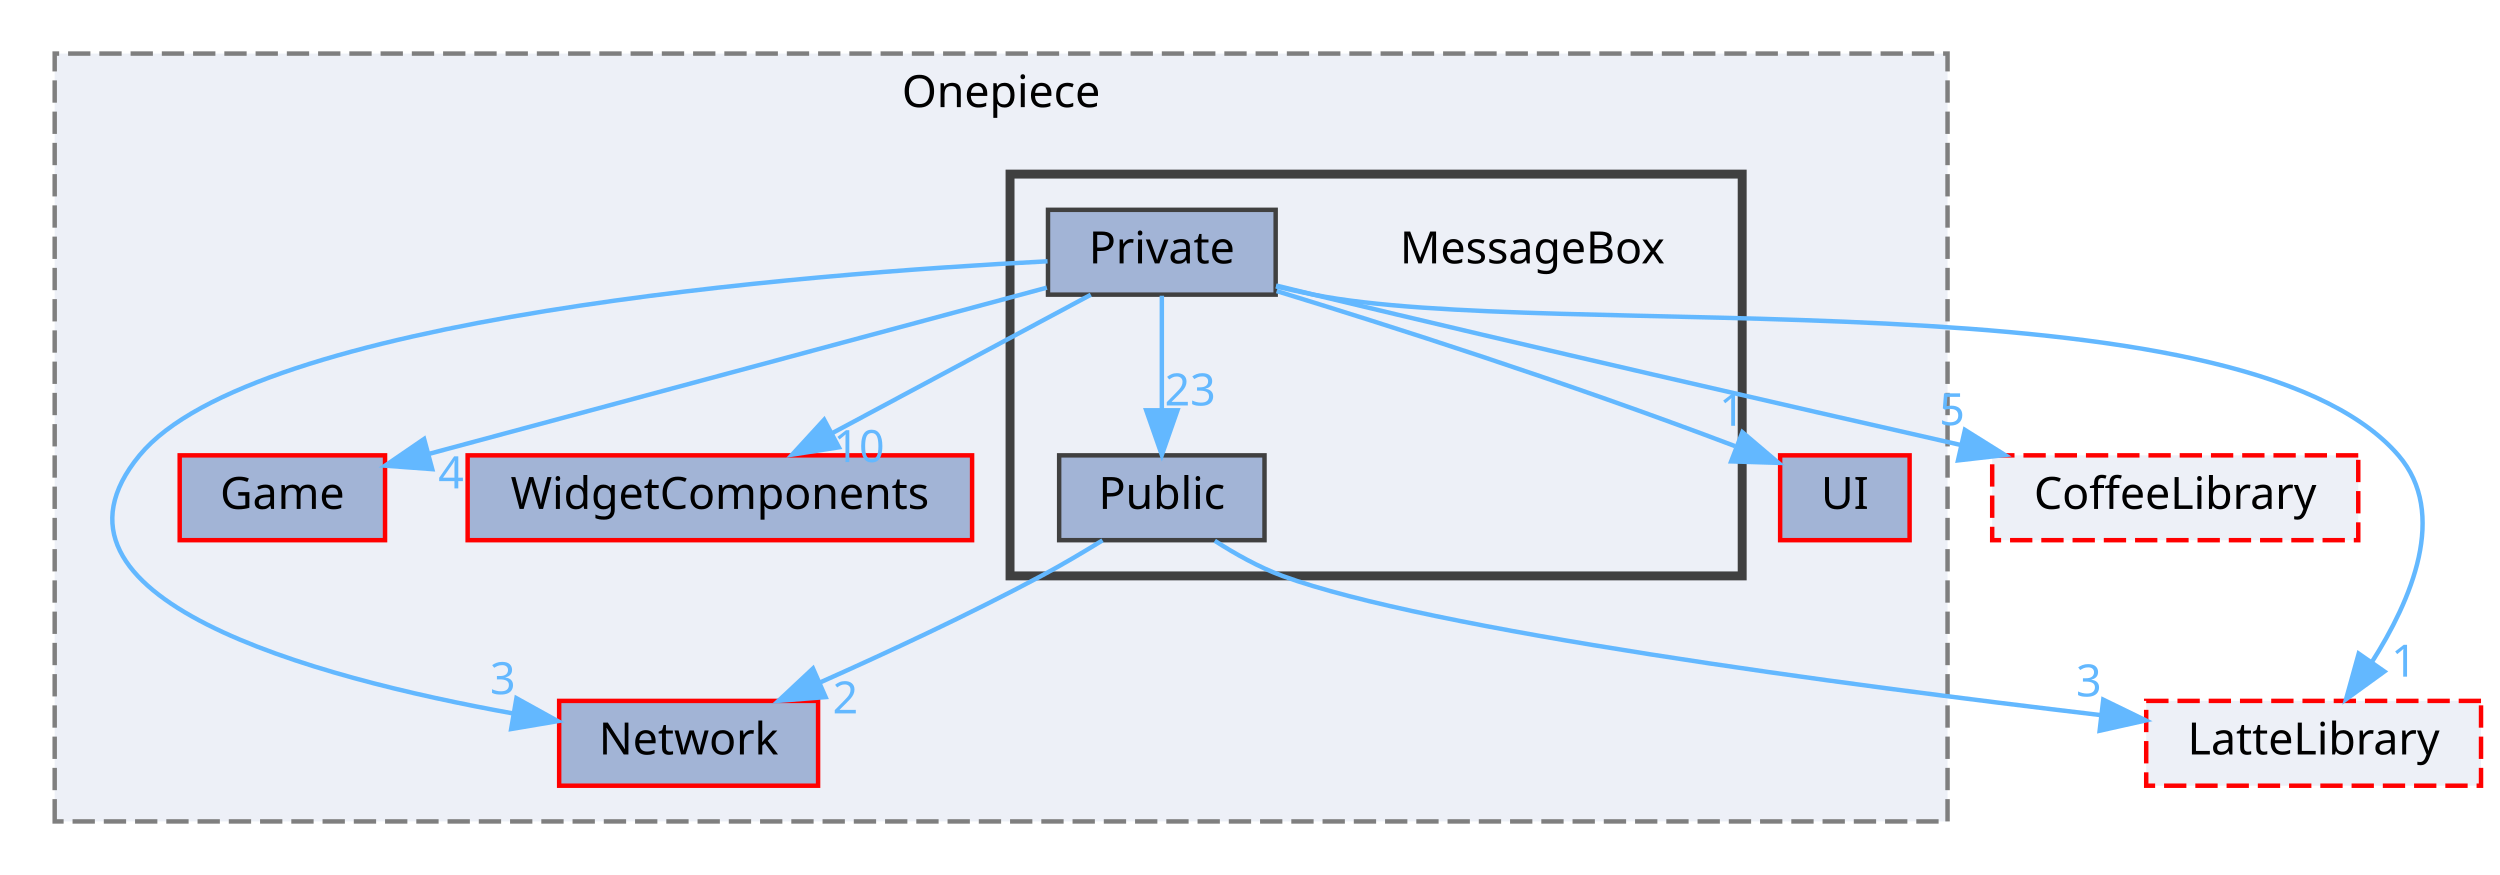
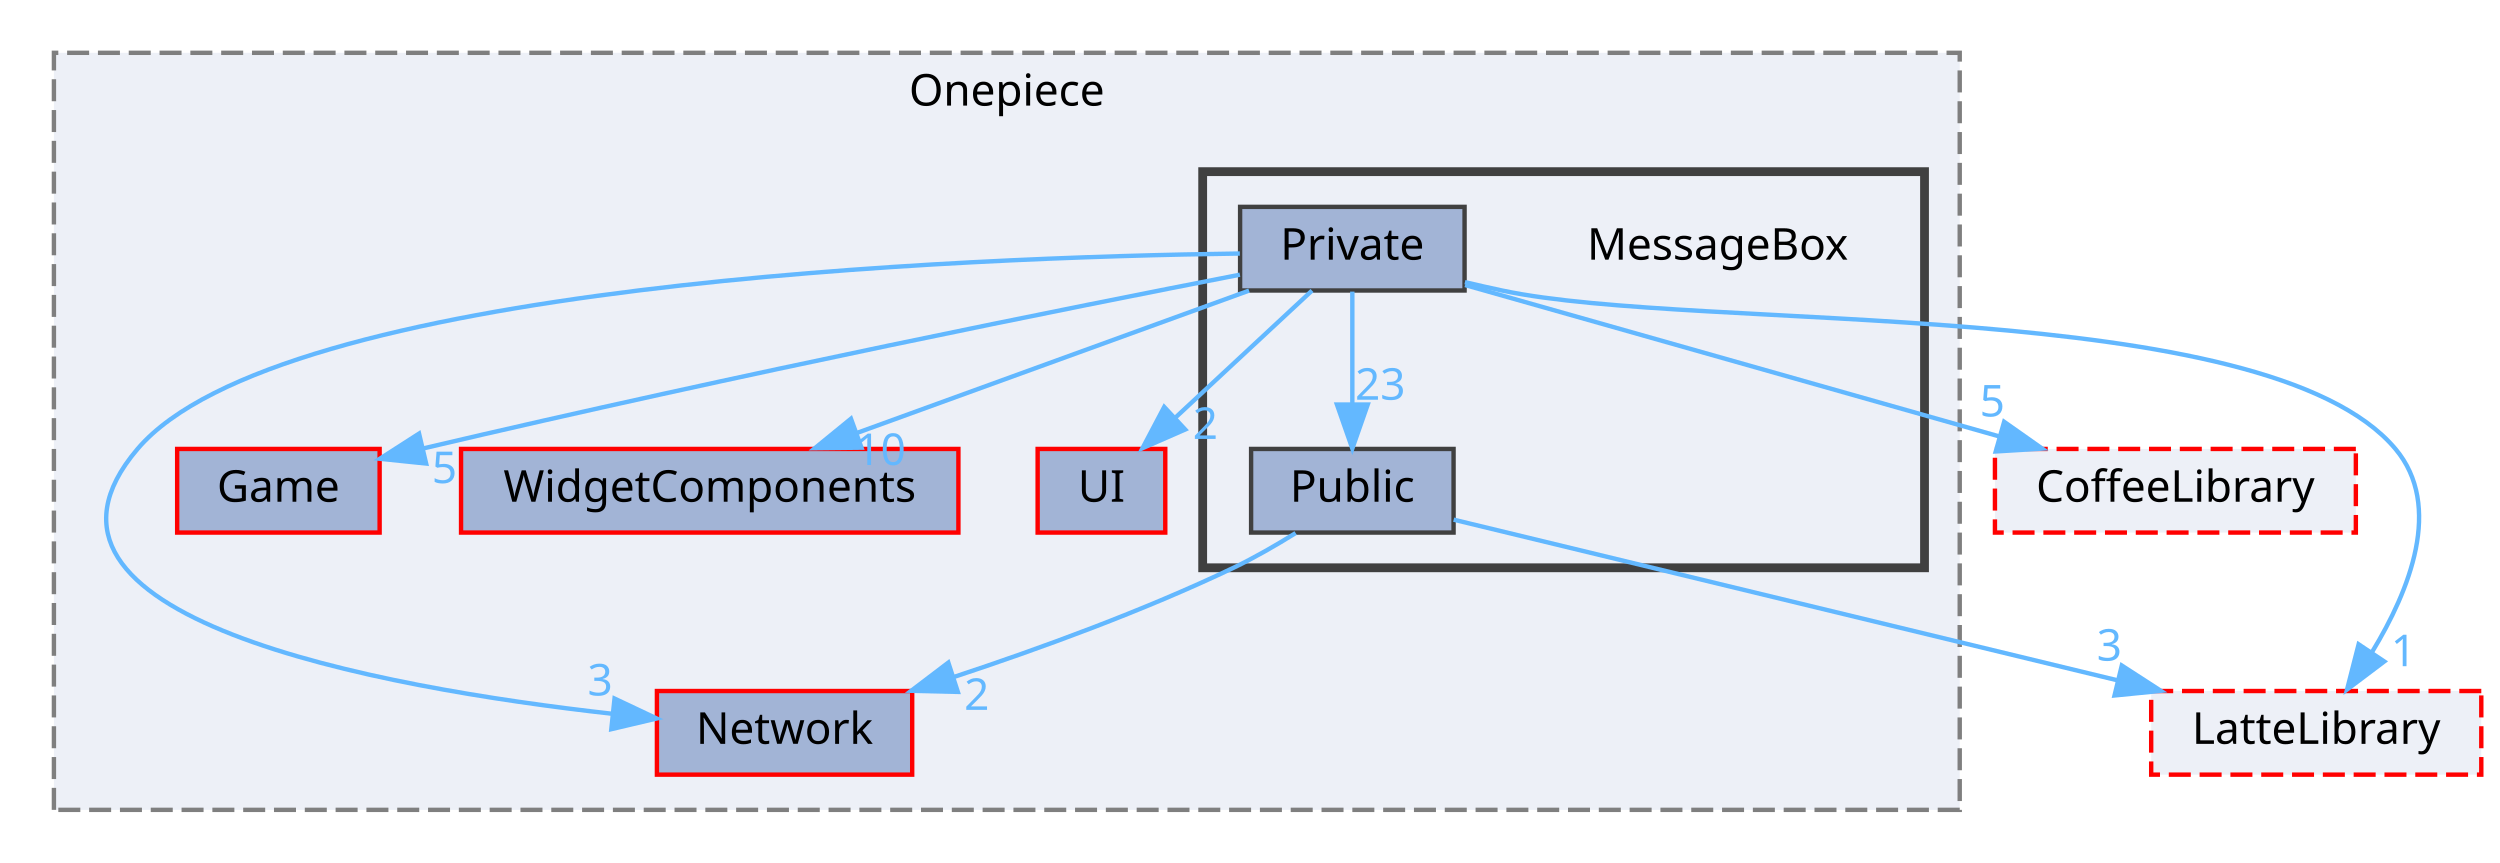
- <svg xmlns="http://www.w3.org/2000/svg" xmlns:xlink="http://www.w3.org/1999/xlink" width="560pt" height="196pt" viewBox="0.00 0.00 559.50 196.00">
+ <svg xmlns="http://www.w3.org/2000/svg" xmlns:xlink="http://www.w3.org/1999/xlink" width="568pt" height="196pt" viewBox="0.00 0.00 567.50 196.00">
  <g id="graph0" class="graph" transform="scale(1 1) rotate(0) translate(4 192)">
    <g id="clust1" class="cluster">
      <g id="a_clust1">
        <a xlink:href="dir_86991fbdc3ffccad5ecdd4bba46f6ea3.html" target="_top" xlink:title="Onepiece">
-           <polygon fill="#edf0f7" stroke="#7f7f7f" stroke-dasharray="5,2" points="8,-8 8,-180 432,-180 432,-8 8,-8" />
-           <text text-anchor="middle" x="220" y="-168" font-family="Malgun Gothic" font-size="10.00">Onepiece</text>
+           <polygon fill="#edf0f7" stroke="#7f7f7f" stroke-dasharray="5,2" points="8,-8 8,-180 441,-180 441,-8 8,-8" />
+           <text text-anchor="middle" x="224.5" y="-168" font-family="Malgun Gothic" font-size="10.00">Onepiece</text>
        </a>
      </g>
    </g>
    <g id="clust2" class="cluster">
      <g id="a_clust2">
        <a xlink:href="dir_47ae9c23f27029060c39af29b069b73d.html" target="_top">
-           <polygon fill="#edf0f7" stroke="#404040" stroke-width="2" points="222,-63 222,-153 386,-153 386,-63 222,-63" />
+           <polygon fill="#edf0f7" stroke="#404040" stroke-width="2" points="269,-63 269,-153 433,-153 433,-63 269,-63" />
        </a>
      </g>
    </g>
    <g id="node1" class="node">
      <g id="a_node1">
        <a xlink:href="dir_7fb5e64dcba5cad56d11a2ce531d1e7a.html" target="_top" xlink:title="Game">
          <polygon fill="#a2b4d6" stroke="red" points="82,-90 36,-90 36,-71 82,-71 82,-90" />
          <text text-anchor="middle" x="59" y="-78" font-family="Malgun Gothic" font-size="10.00">Game</text>
        </a>
      </g>
    </g>
    <g id="node2" class="node">
      <g id="a_node2">
        <a xlink:href="dir_b6750dbdff08df84555f1c91e851278f.html" target="_top" xlink:title="WidgetComponents">
          <polygon fill="#a2b4d6" stroke="red" points="213.5,-90 100.5,-90 100.5,-71 213.5,-71 213.5,-90" />
          <text text-anchor="middle" x="157" y="-78" font-family="Malgun Gothic" font-size="10.00">WidgetComponents</text>
        </a>
      </g>
    </g>
    <g id="node3" class="node">
      <g id="a_node3">
-         <a xlink:href="dir_db6231b890a14ef22abfc7e4cac87d3d.html" target="_top" xlink:title="Network">
-           <polygon fill="#a2b4d6" stroke="red" points="179,-35 121,-35 121,-16 179,-16 179,-35" />
-           <text text-anchor="middle" x="150" y="-23" font-family="Malgun Gothic" font-size="10.00">Network</text>
+         <a xlink:href="dir_55b064ed9f704d76d3805f2fda876350.html" target="_top" xlink:title="UI">
+           <polygon fill="#a2b4d6" stroke="red" points="260.5,-90 231.5,-90 231.5,-71 260.5,-71 260.5,-90" />
+           <text text-anchor="middle" x="246" y="-78" font-family="Malgun Gothic" font-size="10.00">UI</text>
        </a>
      </g>
    </g>
    <g id="node4" class="node">
      <g id="a_node4">
-         <a xlink:href="dir_55b064ed9f704d76d3805f2fda876350.html" target="_top" xlink:title="UI">
-           <polygon fill="#a2b4d6" stroke="red" points="423.5,-90 394.5,-90 394.5,-71 423.5,-71 423.5,-90" />
-           <text text-anchor="middle" x="409" y="-78" font-family="Malgun Gothic" font-size="10.00">UI</text>
+         <a xlink:href="dir_db6231b890a14ef22abfc7e4cac87d3d.html" target="_top" xlink:title="Network">
+           <polygon fill="#a2b4d6" stroke="red" points="203,-35 145,-35 145,-16 203,-16 203,-35" />
+           <text text-anchor="middle" x="174" y="-23" font-family="Malgun Gothic" font-size="10.00">Network</text>
        </a>
      </g>
    </g>
    <g id="node5" class="node">
-       <text text-anchor="middle" x="339" y="-133" font-family="Malgun Gothic" font-size="10.00">MessageBox</text>
+       <text text-anchor="middle" x="386" y="-133" font-family="Malgun Gothic" font-size="10.00">MessageBox</text>
    </g>
    <g id="node6" class="node">
      <g id="a_node6">
        <a xlink:href="dir_2a20a70930e57e30643dc72759837dc0.html" target="_top" xlink:title="Private">
-           <polygon fill="#a2b4d6" stroke="#404040" points="281.5,-145 230.5,-145 230.5,-126 281.5,-126 281.5,-145" />
-           <text text-anchor="middle" x="256" y="-133" font-family="Malgun Gothic" font-size="10.00">Private</text>
+           <polygon fill="#a2b4d6" stroke="#404040" points="328.5,-145 277.5,-145 277.5,-126 328.5,-126 328.5,-145" />
+           <text text-anchor="middle" x="303" y="-133" font-family="Malgun Gothic" font-size="10.00">Private</text>
        </a>
      </g>
    </g>
    <g id="edge5" class="edge">
      <g id="a_edge5">
        <a xlink:href="dir_000024_000007.html" target="_top">
-           <path fill="none" stroke="#63b8ff" d="M230.25,-127.57C194.73,-118.02 130.69,-100.79 91.79,-90.32" />
-           <polygon fill="#63b8ff" stroke="#63b8ff" points="92.57,-86.91 82.01,-87.69 90.75,-93.67 92.57,-86.91" />
+           <path fill="none" stroke="#63b8ff" d="M277.45,-129.59C239.24,-122.15 164.72,-107.26 91.84,-90.1" />
+           <polygon fill="#63b8ff" stroke="#63b8ff" points="92.57,-86.68 82.04,-87.77 90.96,-93.49 92.57,-86.68" />
        </a>
      </g>
      <g id="a_edge5-headlabel">
-         <a xlink:href="dir_000024_000007.html" target="_top" xlink:title="4">
-           <text text-anchor="middle" x="96.78" y="-82.6" font-family="Malgun Gothic" font-size="10.00" fill="#63b8ff">4</text>
+         <a xlink:href="dir_000024_000007.html" target="_top" xlink:title="5">
+           <text text-anchor="middle" x="96.73" y="-82.24" font-family="Malgun Gothic" font-size="10.00" fill="#63b8ff">5</text>
        </a>
      </g>
    </g>
    <g id="edge6" class="edge">
      <g id="a_edge6">
        <a xlink:href="dir_000024_000051.html" target="_top">
-           <path fill="none" stroke="#63b8ff" d="M240.09,-125.98C224.45,-117.61 200.34,-104.7 182.12,-94.95" />
-           <polygon fill="#63b8ff" stroke="#63b8ff" points="183.66,-91.8 173.2,-90.17 180.36,-97.98 183.66,-91.8" />
+           <path fill="none" stroke="#63b8ff" d="M279.54,-125.98C255.42,-117.23 217.63,-103.51 190.4,-93.62" />
+           <polygon fill="#63b8ff" stroke="#63b8ff" points="191.48,-90.29 180.88,-90.17 189.09,-96.87 191.48,-90.29" />
        </a>
      </g>
      <g id="a_edge6-headlabel">
        <a xlink:href="dir_000024_000051.html" target="_top" xlink:title="10">
-           <text text-anchor="middle" x="188.17" y="-88.5" font-family="Malgun Gothic" font-size="10.00" fill="#63b8ff">10</text>
+           <text text-anchor="middle" x="195.83" y="-86.35" font-family="Malgun Gothic" font-size="10.00" fill="#63b8ff">10</text>
+         </a>
+       </g>
+     </g>
+     <g id="edge4" class="edge">
+       <g id="a_edge4">
+         <a xlink:href="dir_000024_000049.html" target="_top">
+           <path fill="none" stroke="#63b8ff" d="M293.84,-125.98C285.5,-118.23 272.97,-106.58 262.82,-97.14" />
+           <polygon fill="#63b8ff" stroke="#63b8ff" points="265.03,-94.42 255.32,-90.17 260.26,-99.54 265.03,-94.42" />
+         </a>
+       </g>
+       <g id="a_edge4-headlabel">
+         <a xlink:href="dir_000024_000049.html" target="_top" xlink:title="2">
+           <text text-anchor="middle" x="269.6" y="-92.28" font-family="Malgun Gothic" font-size="10.00" fill="#63b8ff">2</text>
        </a>
      </g>
    </g>
    <g id="edge7" class="edge">
      <g id="a_edge7">
        <a xlink:href="dir_000024_000012.html" target="_top">
-           <path fill="none" stroke="#63b8ff" d="M230.4,-133.47C176.17,-130.69 52.57,-121.02 27,-90 0.64,-58.02 65.61,-40.31 110.83,-32.16" />
-           <polygon fill="#63b8ff" stroke="#63b8ff" points="111.43,-35.6 120.7,-30.47 110.25,-28.7 111.43,-35.6" />
+           <path fill="none" stroke="#63b8ff" d="M277.44,-134.4C215.3,-133.57 59.1,-127.69 27,-90 -5.6,-51.73 81.22,-35.84 135,-29.81" />
+           <polygon fill="#63b8ff" stroke="#63b8ff" points="135.37,-33.29 144.95,-28.76 134.64,-26.33 135.37,-33.29" />
        </a>
      </g>
      <g id="a_edge7-headlabel">
        <a xlink:href="dir_000024_000012.html" target="_top" xlink:title="3">
-           <text text-anchor="middle" x="108.37" y="-36.51" font-family="Malgun Gothic" font-size="10.00" fill="#63b8ff">3</text>
-         </a>
-       </g>
-     </g>
-     <g id="edge4" class="edge">
-       <g id="a_edge4">
-         <a xlink:href="dir_000024_000049.html" target="_top">
-           <path fill="none" stroke="#63b8ff" d="M281.71,-126.8C306.76,-119.12 346.1,-106.59 384.41,-92.06" />
-           <polygon fill="#63b8ff" stroke="#63b8ff" points="386.05,-95.18 394.12,-88.32 383.53,-88.65 386.05,-95.18" />
-         </a>
-       </g>
-       <g id="a_edge4-headlabel">
-         <a xlink:href="dir_000024_000049.html" target="_top" xlink:title="1">
-           <text text-anchor="middle" x="383.71" y="-96.62" font-family="Malgun Gothic" font-size="10.00" fill="#63b8ff">1</text>
+           <text text-anchor="middle" x="132.09" y="-33.99" font-family="Malgun Gothic" font-size="10.00" fill="#63b8ff">3</text>
        </a>
      </g>
    </g>
    <g id="node7" class="node">
      <g id="a_node7">
        <a xlink:href="dir_244820c19557decdcbf6fc4000b77b7e.html" target="_top" xlink:title="Public">
-           <polygon fill="#a2b4d6" stroke="#404040" points="279,-90 233,-90 233,-71 279,-71 279,-90" />
-           <text text-anchor="middle" x="256" y="-78" font-family="Malgun Gothic" font-size="10.00">Public</text>
+           <polygon fill="#a2b4d6" stroke="#404040" points="326,-90 280,-90 280,-71 326,-71 326,-90" />
+           <text text-anchor="middle" x="303" y="-78" font-family="Malgun Gothic" font-size="10.00">Public</text>
        </a>
      </g>
    </g>
    <g id="edge2" class="edge">
      <g id="a_edge2">
        <a xlink:href="dir_000024_000041.html" target="_top">
-           <path fill="none" stroke="#63b8ff" d="M256,-125.75C256,-118.8 256,-108.85 256,-100.13" />
-           <polygon fill="#63b8ff" stroke="#63b8ff" points="259.5,-100.09 256,-90.09 252.5,-100.09 259.5,-100.09" />
+           <path fill="none" stroke="#63b8ff" d="M303,-125.75C303,-118.8 303,-108.85 303,-100.13" />
+           <polygon fill="#63b8ff" stroke="#63b8ff" points="306.5,-100.09 303,-90.09 299.5,-100.09 306.5,-100.09" />
        </a>
      </g>
      <g id="a_edge2-headlabel">
        <a xlink:href="dir_000024_000041.html" target="_top" xlink:title="23">
-           <text text-anchor="middle" x="262.34" y="-101.18" font-family="Malgun Gothic" font-size="10.00" fill="#63b8ff">23</text>
+           <text text-anchor="middle" x="309.34" y="-101.18" font-family="Malgun Gothic" font-size="10.00" fill="#63b8ff">23</text>
        </a>
      </g>
    </g>
    <g id="node8" class="node">
      <g id="a_node8">
        <a xlink:href="dir_2270f6753238979635db772f09123181.html" target="_top" xlink:title="CoffeeLibrary">
-           <polygon fill="#edf0f7" stroke="red" stroke-dasharray="5,2" points="524,-90 442,-90 442,-71 524,-71 524,-90" />
-           <text text-anchor="middle" x="483" y="-78" font-family="Malgun Gothic" font-size="10.00">CoffeeLibrary</text>
+           <polygon fill="#edf0f7" stroke="red" stroke-dasharray="5,2" points="531,-90 449,-90 449,-71 531,-71 531,-90" />
+           <text text-anchor="middle" x="490" y="-78" font-family="Malgun Gothic" font-size="10.00">CoffeeLibrary</text>
        </a>
      </g>
    </g>
    <g id="edge1" class="edge">
      <g id="a_edge1">
        <a xlink:href="dir_000024_000003.html" target="_top">
-           <path fill="none" stroke="#63b8ff" d="M281.61,-128.04C284.44,-127.35 287.28,-126.65 290,-126 339.26,-114.16 395.75,-101.21 434.83,-92.35" />
-           <polygon fill="#63b8ff" stroke="#63b8ff" points="435.89,-95.7 444.87,-90.08 434.34,-88.87 435.89,-95.7" />
+           <path fill="none" stroke="#63b8ff" d="M328.61,-127.24C359.88,-118.38 413.13,-103.29 449.86,-92.88" />
+           <polygon fill="#63b8ff" stroke="#63b8ff" points="451.09,-96.17 459.75,-90.07 449.18,-89.43 451.09,-96.17" />
        </a>
      </g>
      <g id="a_edge1-headlabel">
        <a xlink:href="dir_000024_000003.html" target="_top" xlink:title="5">
-           <text text-anchor="middle" x="433.01" y="-96.76" font-family="Malgun Gothic" font-size="10.00" fill="#63b8ff">5</text>
+           <text text-anchor="middle" x="448.4" y="-97.38" font-family="Malgun Gothic" font-size="10.00" fill="#63b8ff">5</text>
        </a>
      </g>
    </g>
    <g id="node9" class="node">
      <g id="a_node9">
        <a xlink:href="dir_399370037b6f5ff6b0840148d18ec8d9.html" target="_top" xlink:title="LatteLibrary">
-           <polygon fill="#edf0f7" stroke="red" stroke-dasharray="5,2" points="551.5,-35 476.5,-35 476.5,-16 551.5,-16 551.5,-35" />
-           <text text-anchor="middle" x="514" y="-23" font-family="Malgun Gothic" font-size="10.00">LatteLibrary</text>
+           <polygon fill="#edf0f7" stroke="red" stroke-dasharray="5,2" points="559.5,-35 484.5,-35 484.5,-16 559.5,-16 559.5,-35" />
+           <text text-anchor="middle" x="522" y="-23" font-family="Malgun Gothic" font-size="10.00">LatteLibrary</text>
        </a>
      </g>
    </g>
    <g id="edge3" class="edge">
      <g id="a_edge3">
        <a xlink:href="dir_000024_000009.html" target="_top">
-           <path fill="none" stroke="#63b8ff" d="M281.56,-127.83C284.4,-127.17 287.25,-126.55 290,-126 343.54,-115.37 497.34,-131.33 533,-90 544.22,-76.99 535.89,-57.56 527,-43.62" />
-           <polygon fill="#63b8ff" stroke="#63b8ff" points="529.85,-41.59 521.27,-35.38 524.1,-45.59 529.85,-41.59" />
+           <path fill="none" stroke="#63b8ff" d="M328.58,-127.9C331.41,-127.23 334.26,-126.58 337,-126 381.81,-116.44 510.57,-125.11 540,-90 550.89,-77.01 543.19,-57.84 534.75,-43.97" />
+           <polygon fill="#63b8ff" stroke="#63b8ff" points="537.46,-41.72 529,-35.34 531.63,-45.61 537.46,-41.72" />
        </a>
      </g>
      <g id="a_edge3-headlabel">
        <a xlink:href="dir_000024_000009.html" target="_top" xlink:title="1">
-           <text text-anchor="middle" x="534.24" y="-40.43" font-family="Malgun Gothic" font-size="10.00" fill="#63b8ff">1</text>
+           <text text-anchor="middle" x="541.82" y="-40.64" font-family="Malgun Gothic" font-size="10.00" fill="#63b8ff">1</text>
        </a>
      </g>
    </g>
    <g id="edge9" class="edge">
      <g id="a_edge9">
        <a xlink:href="dir_000041_000012.html" target="_top">
-           <path fill="none" stroke="#63b8ff" d="M242.72,-70.96C238.4,-68.3 233.55,-65.43 229,-63 212.93,-54.41 194.47,-45.82 179.44,-39.13" />
-           <polygon fill="#63b8ff" stroke="#63b8ff" points="180.68,-35.85 170.12,-35.02 177.86,-42.26 180.68,-35.85" />
+           <path fill="none" stroke="#63b8ff" d="M290.12,-70.89C285.74,-68.16 280.76,-65.28 276,-63 255.63,-53.26 231.93,-44.62 212.5,-38.2" />
+           <polygon fill="#63b8ff" stroke="#63b8ff" points="213.37,-34.8 202.77,-35.05 211.21,-41.46 213.37,-34.8" />
        </a>
      </g>
      <g id="a_edge9-headlabel">
        <a xlink:href="dir_000041_000012.html" target="_top" xlink:title="2">
-           <text text-anchor="middle" x="185.11" y="-32.2" font-family="Malgun Gothic" font-size="10.00" fill="#63b8ff">2</text>
+           <text text-anchor="middle" x="217.66" y="-30.71" font-family="Malgun Gothic" font-size="10.00" fill="#63b8ff">2</text>
        </a>
      </g>
    </g>
    <g id="edge8" class="edge">
      <g id="a_edge8">
        <a xlink:href="dir_000041_000009.html" target="_top">
-           <path fill="none" stroke="#63b8ff" d="M267.85,-70.87C272.39,-67.95 277.74,-64.94 283,-63 315.8,-50.93 408.96,-38.59 466.46,-31.8" />
-           <polygon fill="#63b8ff" stroke="#63b8ff" points="466.88,-35.27 476.41,-30.63 466.07,-28.32 466.88,-35.27" />
+           <path fill="none" stroke="#63b8ff" d="M326.02,-73.93C361.65,-65.3 430.83,-48.56 476.72,-37.46" />
+           <polygon fill="#63b8ff" stroke="#63b8ff" points="477.82,-40.79 486.71,-35.04 476.17,-33.99 477.82,-40.79" />
        </a>
      </g>
      <g id="a_edge8-headlabel">
        <a xlink:href="dir_000041_000009.html" target="_top" xlink:title="3">
-           <text text-anchor="middle" x="463.64" y="-36.01" font-family="Malgun Gothic" font-size="10.00" fill="#63b8ff">3</text>
+           <text text-anchor="middle" x="474.99" y="-41.9" font-family="Malgun Gothic" font-size="10.00" fill="#63b8ff">3</text>
        </a>
      </g>
    </g>
  </g>
</svg>
